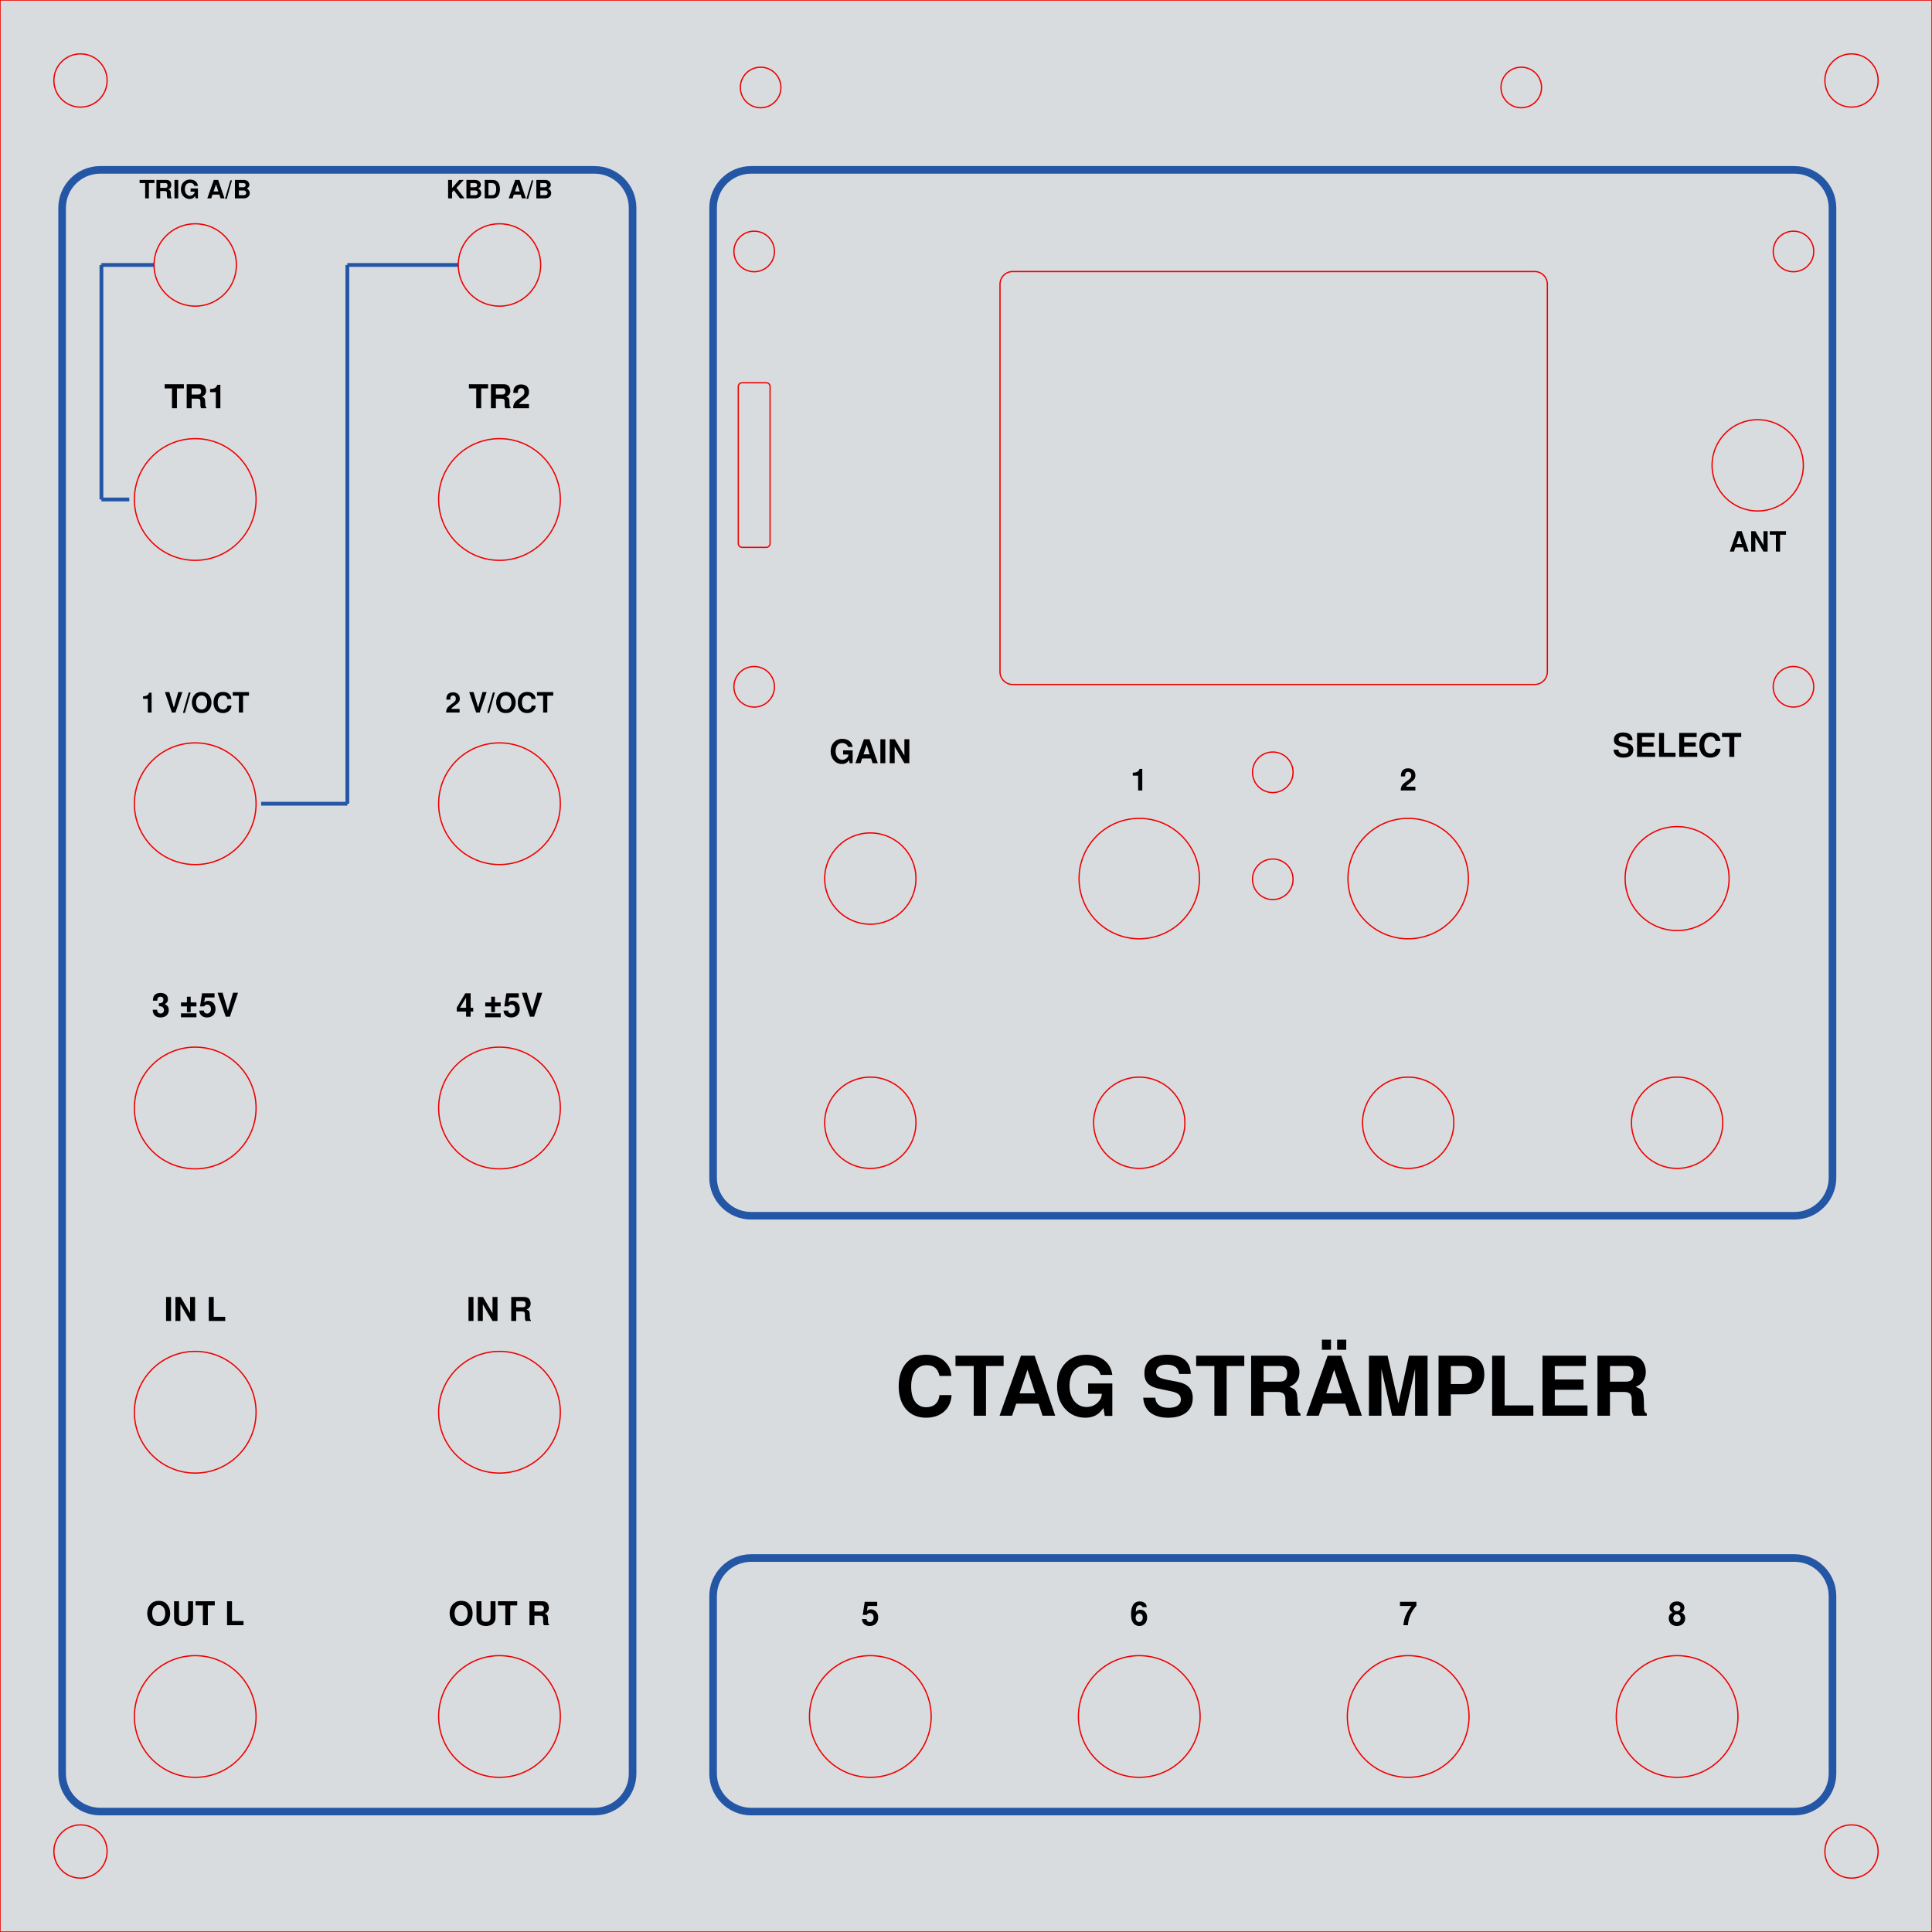
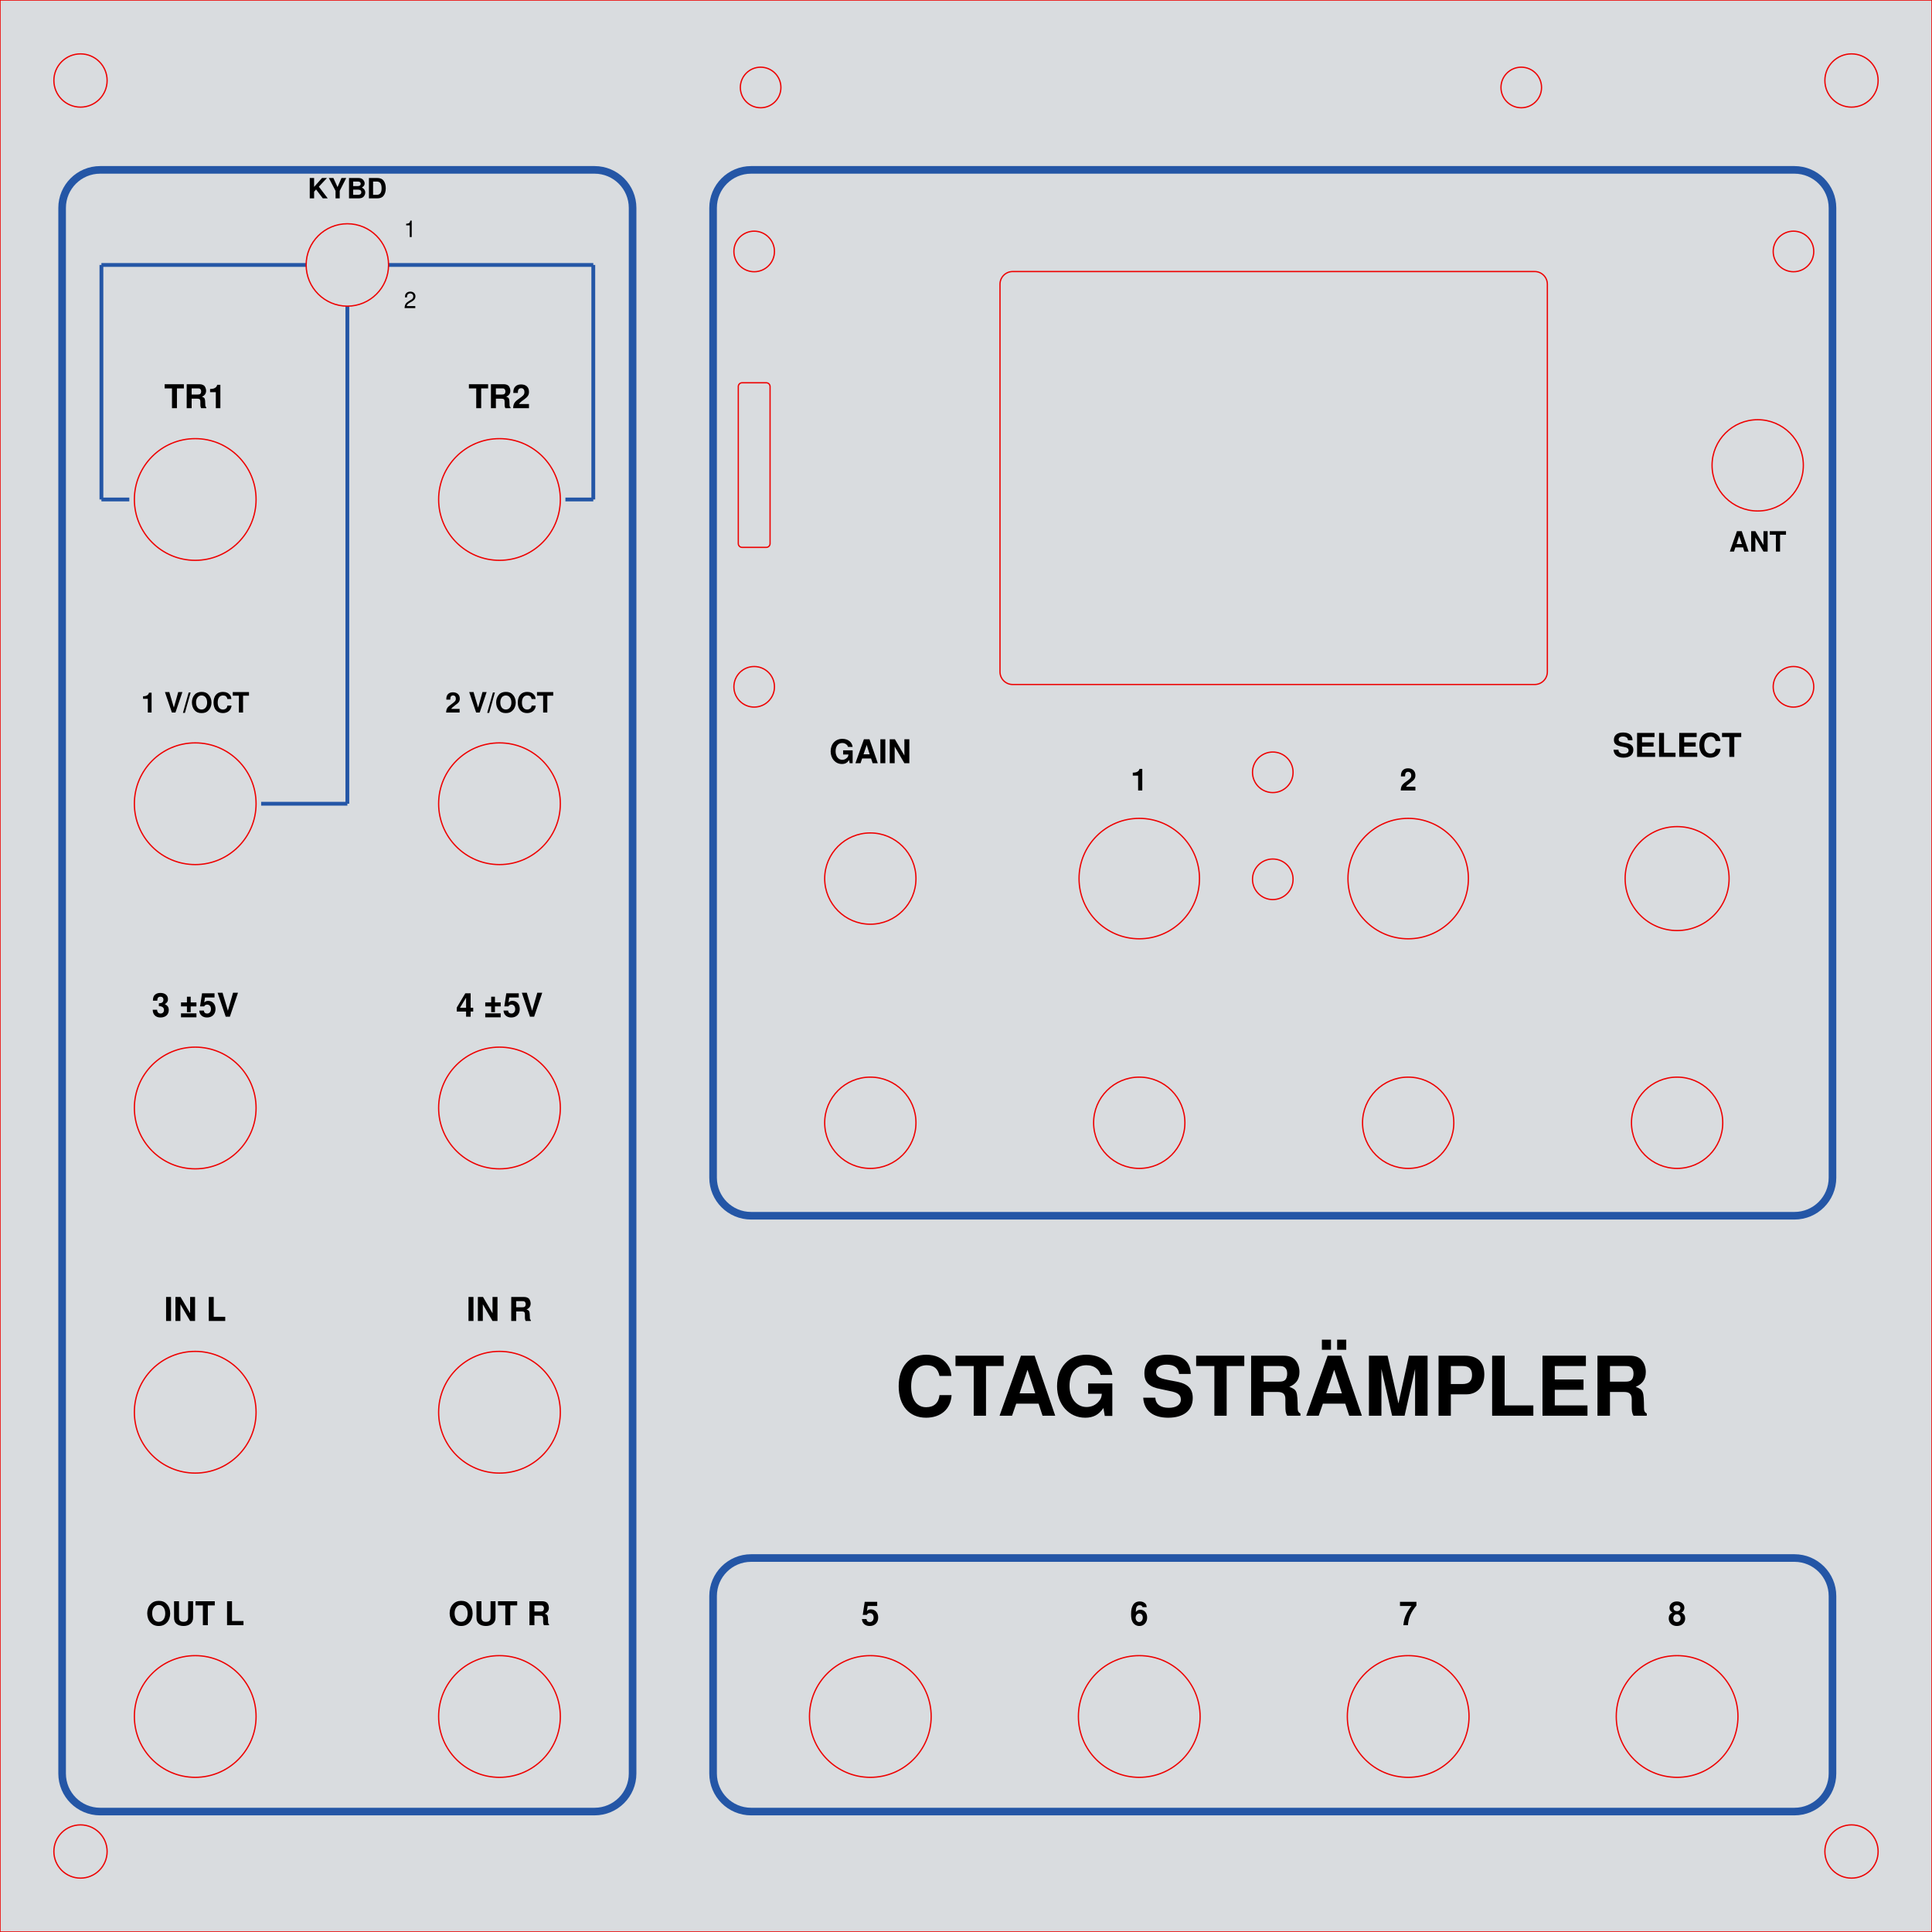
<svg xmlns="http://www.w3.org/2000/svg" width="152.4mm" height="152.4mm" viewBox="0 0 152.4 152.4">
  <rect width="100%" height="100%" fill="#d9dcdf" />
  <g id="ART">
    <text x="68.653" y="60.204" font-family="Helvetica, Arial, sans-serif" font-size="2.6" font-weight="bold" text-anchor="middle" fill="#000">GAIN</text>
    <text x="132.294" y="59.704" font-family="Helvetica, Arial, sans-serif" font-size="2.6" font-weight="bold" text-anchor="middle" fill="#000">SELECT</text>
    <text x="89.867" y="62.354" font-family="Helvetica, Arial, sans-serif" font-size="2.4" font-weight="bold" text-anchor="middle" fill="#000">1</text>
    <text x="111.080" y="62.354" font-family="Helvetica, Arial, sans-serif" font-size="2.4" font-weight="bold" text-anchor="middle" fill="#000">2</text>
    <text x="138.651" y="43.507" font-family="Helvetica, Arial, sans-serif" font-size="2.2" font-weight="bold" text-anchor="middle" fill="#000">ANT</text>
    <text x="15.400" y="32.200" font-family="Helvetica, Arial, sans-serif" font-size="2.6" font-weight="bold" text-anchor="middle" fill="#000">TR1</text>
    <text x="39.400" y="32.200" font-family="Helvetica, Arial, sans-serif" font-size="2.6" font-weight="bold" text-anchor="middle" fill="#000">TR2</text>
    <text x="15.400" y="56.200" font-family="Helvetica, Arial, sans-serif" font-size="2.2" font-weight="bold" text-anchor="middle" fill="#000">1  V/OCT</text>
    <text x="39.400" y="56.200" font-family="Helvetica, Arial, sans-serif" font-size="2.2" font-weight="bold" text-anchor="middle" fill="#000">2  V/OCT</text>
    <text x="15.400" y="80.200" font-family="Helvetica, Arial, sans-serif" font-size="2.6" font-weight="bold" text-anchor="middle" fill="#000">3  ±5V</text>
    <text x="39.400" y="80.200" font-family="Helvetica, Arial, sans-serif" font-size="2.6" font-weight="bold" text-anchor="middle" fill="#000">4  ±5V</text>
    <text x="15.400" y="104.200" font-family="Helvetica, Arial, sans-serif" font-size="2.6" font-weight="bold" text-anchor="middle" fill="#000">IN L</text>
    <text x="39.400" y="104.200" font-family="Helvetica, Arial, sans-serif" font-size="2.6" font-weight="bold" text-anchor="middle" fill="#000">IN R</text>
    <text x="15.400" y="128.200" font-family="Helvetica, Arial, sans-serif" font-size="2.6" font-weight="bold" text-anchor="middle" fill="#000">OUT L</text>
    <text x="39.400" y="128.200" font-family="Helvetica, Arial, sans-serif" font-size="2.6" font-weight="bold" text-anchor="middle" fill="#000">OUT R</text>
    <text x="68.653" y="128.200" font-family="Helvetica, Arial, sans-serif" font-size="2.6" font-weight="bold" text-anchor="middle" fill="#000">5</text>
    <text x="89.867" y="128.200" font-family="Helvetica, Arial, sans-serif" font-size="2.6" font-weight="bold" text-anchor="middle" fill="#000">6</text>
    <text x="111.080" y="128.200" font-family="Helvetica, Arial, sans-serif" font-size="2.6" font-weight="bold" text-anchor="middle" fill="#000">7</text>
    <text x="132.294" y="128.200" font-family="Helvetica, Arial, sans-serif" font-size="2.6" font-weight="bold" text-anchor="middle" fill="#000">8</text>
-     <text x="15.400" y="15.650" font-family="Helvetica, Arial, sans-serif" font-size="2.0" font-weight="bold" text-anchor="middle" fill="#000">TRIG  A/B</text>
-     <line x1="12.150" y1="20.900" x2="8.000" y2="20.900" stroke="#2456A6" stroke-width="0.3" />
+     <text x="27.400" y="15.650" font-family="Helvetica, Arial, sans-serif" font-size="2.2" font-weight="bold" text-anchor="middle" fill="#000">KYBD</text>
+     <text x="31.850" y="18.700" font-family="Helvetica, Arial, sans-serif" font-size="1.8" font-weight="normal" text-anchor="start" fill="#000">1</text>
+     <text x="31.850" y="24.300" font-family="Helvetica, Arial, sans-serif" font-size="1.8" font-weight="normal" text-anchor="start" fill="#000">2</text>
+     <line x1="27.400" y1="24.150" x2="27.400" y2="63.400" stroke="#2456A6" stroke-width="0.3" />
+     <line x1="27.400" y1="63.400" x2="20.600" y2="63.400" stroke="#2456A6" stroke-width="0.3" />
+     <line x1="24.150" y1="20.900" x2="8.000" y2="20.900" stroke="#2456A6" stroke-width="0.3" />
    <line x1="8.000" y1="20.900" x2="8.000" y2="39.400" stroke="#2456A6" stroke-width="0.3" />
    <line x1="8.000" y1="39.400" x2="10.200" y2="39.400" stroke="#2456A6" stroke-width="0.3" />
-     <text x="39.400" y="15.650" font-family="Helvetica, Arial, sans-serif" font-size="2.0" font-weight="bold" text-anchor="middle" fill="#000">KBD  A/B</text>
-     <line x1="36.150" y1="20.900" x2="27.400" y2="20.900" stroke="#2456A6" stroke-width="0.3" />
-     <line x1="27.400" y1="20.900" x2="27.400" y2="63.400" stroke="#2456A6" stroke-width="0.3" />
-     <line x1="27.400" y1="63.400" x2="20.600" y2="63.400" stroke="#2456A6" stroke-width="0.3" />
+     <line x1="30.650" y1="20.900" x2="46.800" y2="20.900" stroke="#2456A6" stroke-width="0.3" />
+     <line x1="46.800" y1="20.900" x2="46.800" y2="39.400" stroke="#2456A6" stroke-width="0.3" />
+     <line x1="46.800" y1="39.400" x2="44.600" y2="39.400" stroke="#2456A6" stroke-width="0.3" />
    <rect x="56.250" y="13.400" width="88.300" height="82.500" rx="3.000" fill="none" stroke="#2456A6" stroke-width="0.6" />
    <rect x="56.250" y="122.900" width="88.300" height="20.000" rx="3.000" fill="none" stroke="#2456A6" stroke-width="0.6" />
    <text x="100.400" y="111.675" font-family="Helvetica, Arial, sans-serif" font-size="6.5" font-weight="bold" text-anchor="middle" fill="#000">CTAG STRÄMPLER</text>
    <rect x="4.900" y="13.400" width="45.000" height="129.500" rx="3.000" fill="none" stroke="#2456A6" stroke-width="0.6" />
  </g>
  <g id="CUT" fill="none" stroke="#e00" stroke-width="0.1">
    <rect x="0" y="0" width="152.4" height="152.4" />
    <circle cx="6.350" cy="146.050" r="2.100" />
    <circle cx="146.050" cy="146.050" r="2.100" />
    <circle cx="6.350" cy="6.350" r="2.100" />
    <circle cx="146.050" cy="6.350" r="2.100" />
    <circle cx="68.653" cy="88.566" r="3.600" />
    <circle cx="89.867" cy="88.566" r="3.600" />
    <circle cx="111.080" cy="88.566" r="3.600" />
    <circle cx="132.294" cy="88.566" r="3.600" />
    <circle cx="68.653" cy="69.304" r="3.600" />
    <circle cx="132.294" cy="69.304" r="4.100" />
    <circle cx="89.867" cy="69.304" r="4.750" />
    <circle cx="111.080" cy="69.304" r="4.750" />
    <circle cx="100.400" cy="69.360" r="1.600" />
    <circle cx="138.651" cy="36.707" r="3.600" />
    <circle cx="59.491" cy="54.176" r="1.600" />
    <circle cx="141.473" cy="54.176" r="1.600" />
    <circle cx="59.491" cy="19.835" r="1.600" />
    <circle cx="141.473" cy="19.835" r="1.600" />
    <circle cx="100.400" cy="60.921" r="1.600" />
    <rect x="78.882" y="21.419" width="43.176" height="32.576" rx="1.000" />
    <rect x="58.238" y="30.193" width="2.507" height="12.985" rx="0.300" />
    <circle cx="15.400" cy="39.400" r="4.800" />
    <circle cx="39.400" cy="39.400" r="4.800" />
    <circle cx="15.400" cy="63.400" r="4.800" />
    <circle cx="39.400" cy="63.400" r="4.800" />
    <circle cx="15.400" cy="87.400" r="4.800" />
    <circle cx="39.400" cy="87.400" r="4.800" />
    <circle cx="15.400" cy="111.400" r="4.800" />
    <circle cx="39.400" cy="111.400" r="4.800" />
    <circle cx="15.400" cy="135.400" r="4.800" />
    <circle cx="39.400" cy="135.400" r="4.800" />
    <circle cx="68.653" cy="135.400" r="4.800" />
    <circle cx="89.867" cy="135.400" r="4.800" />
    <circle cx="111.080" cy="135.400" r="4.800" />
    <circle cx="132.294" cy="135.400" r="4.800" />
-     <circle cx="15.400" cy="20.900" r="3.250" />
-     <circle cx="39.400" cy="20.900" r="3.250" />
+     <circle cx="27.400" cy="20.900" r="3.250" />
    <circle cx="60.000" cy="6.900" r="1.600" />
    <circle cx="120.000" cy="6.900" r="1.600" />
  </g>
</svg>
